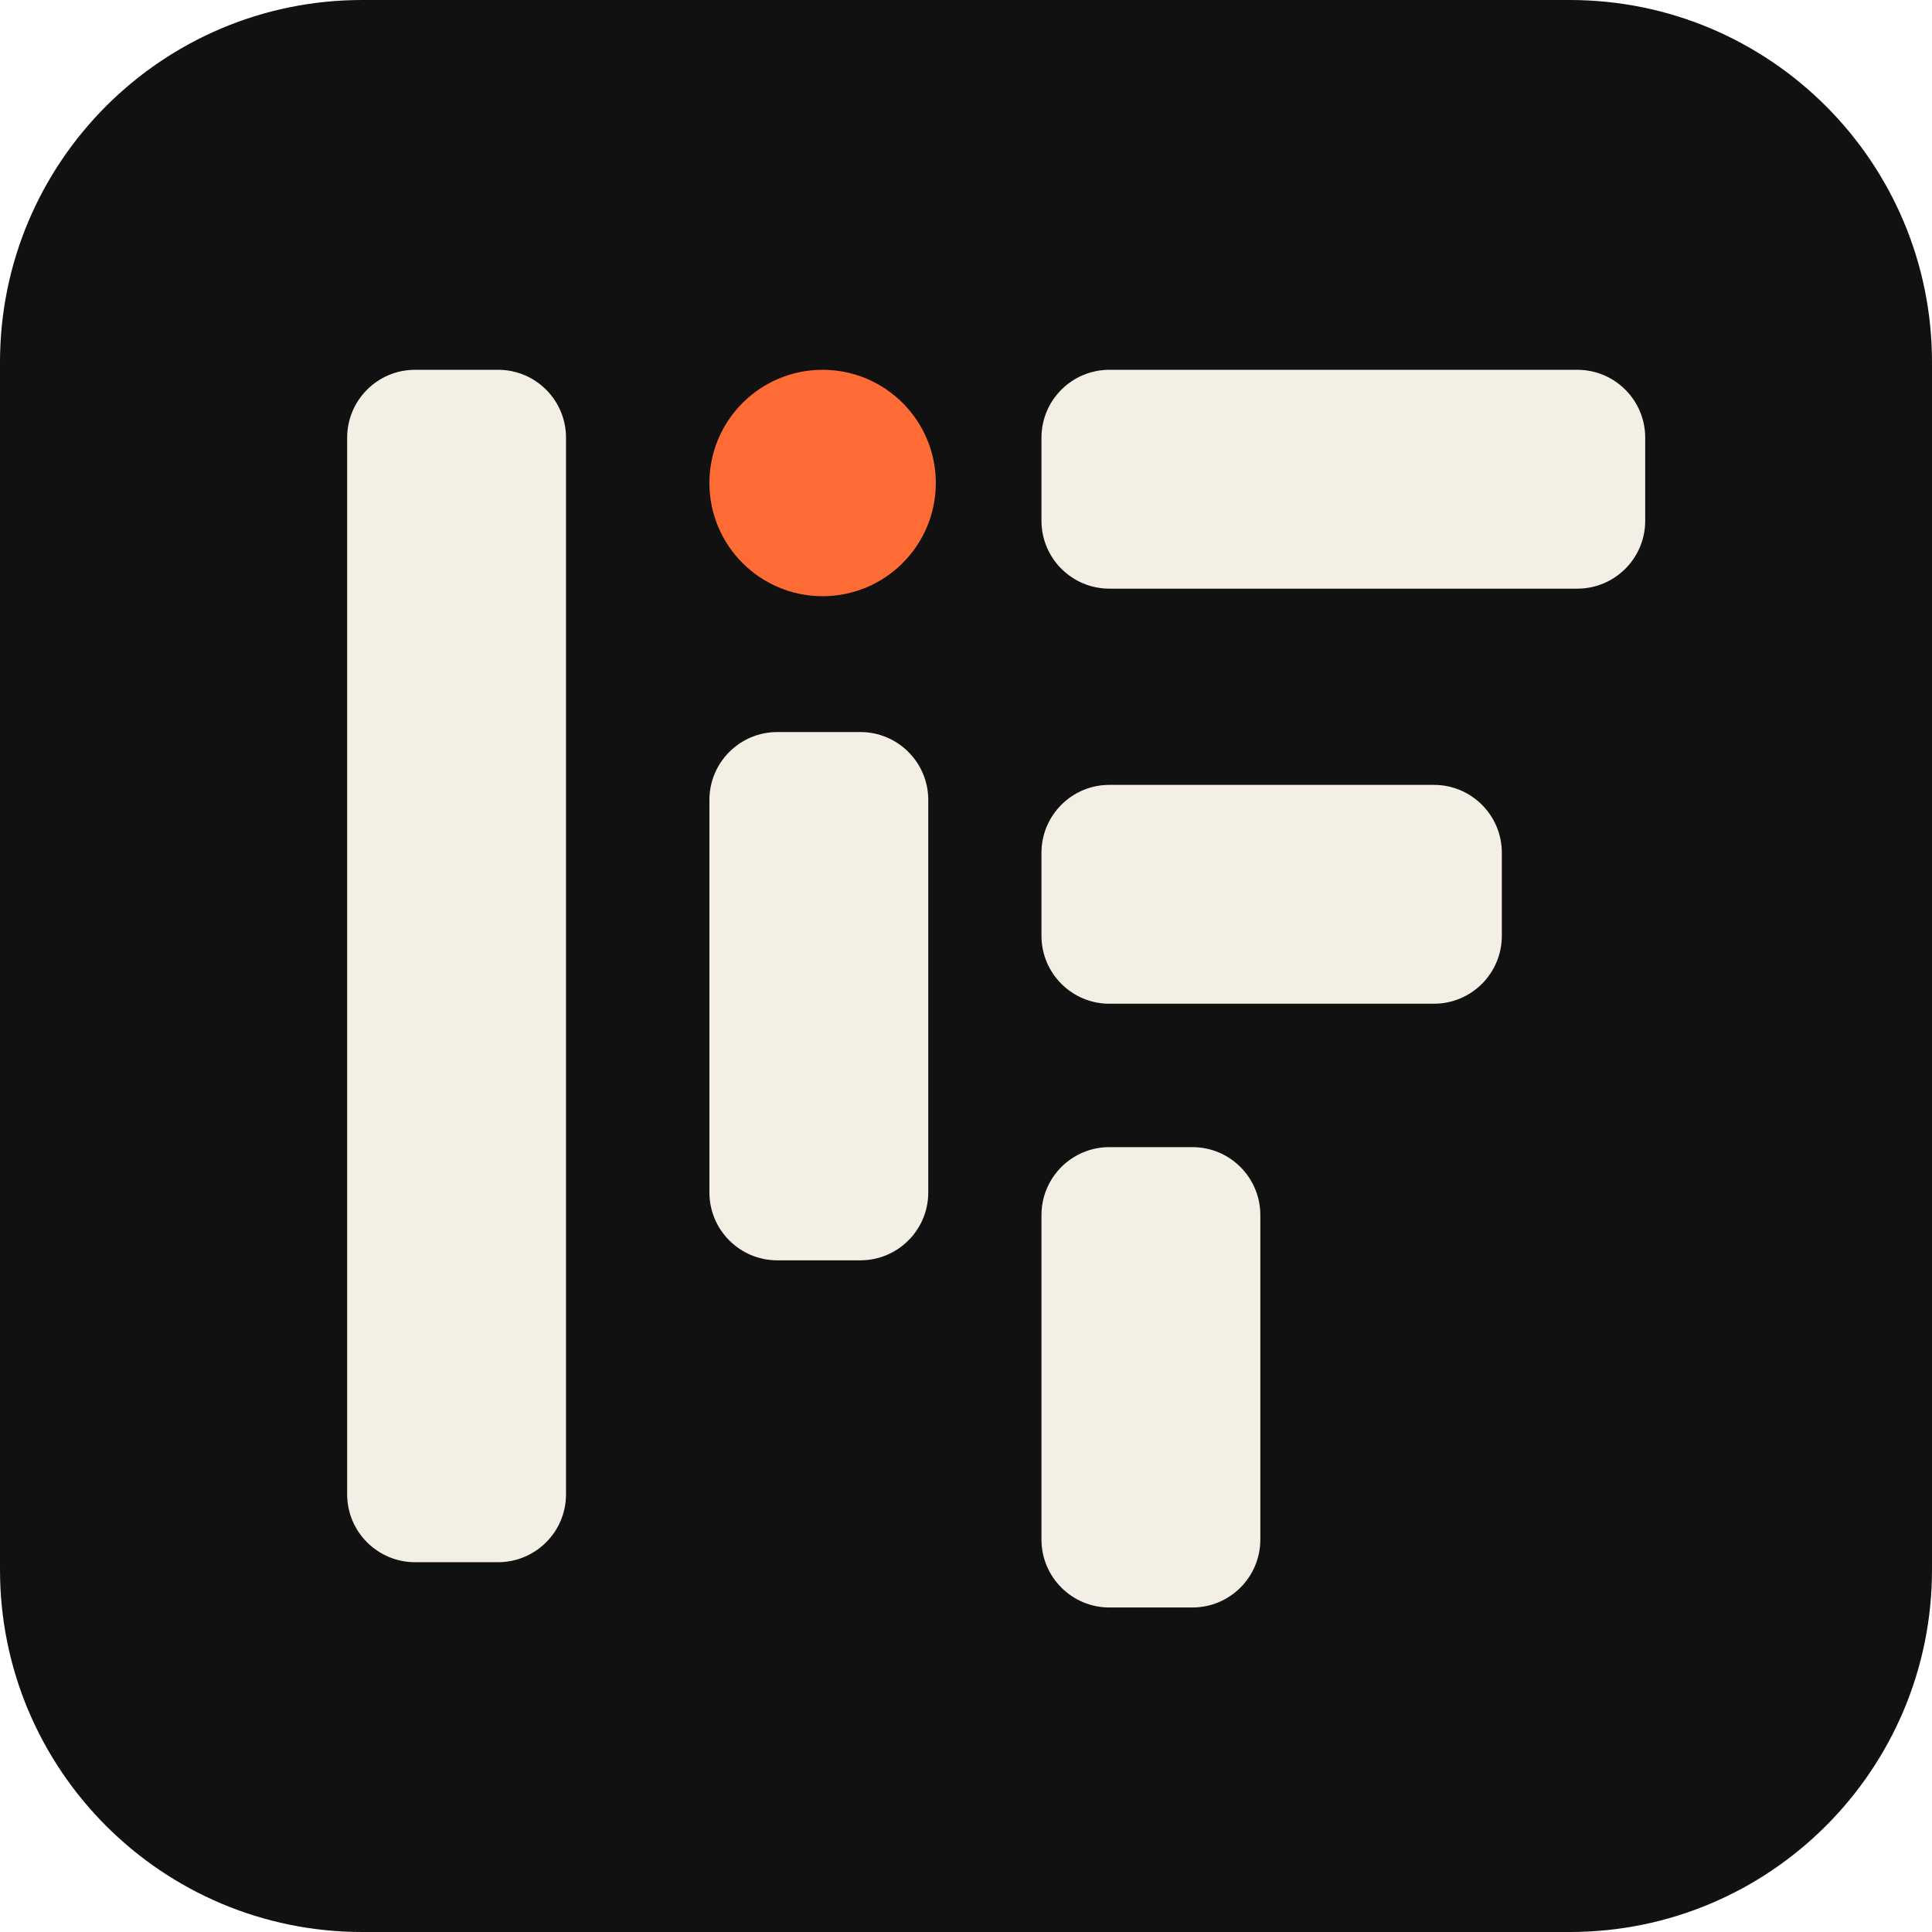
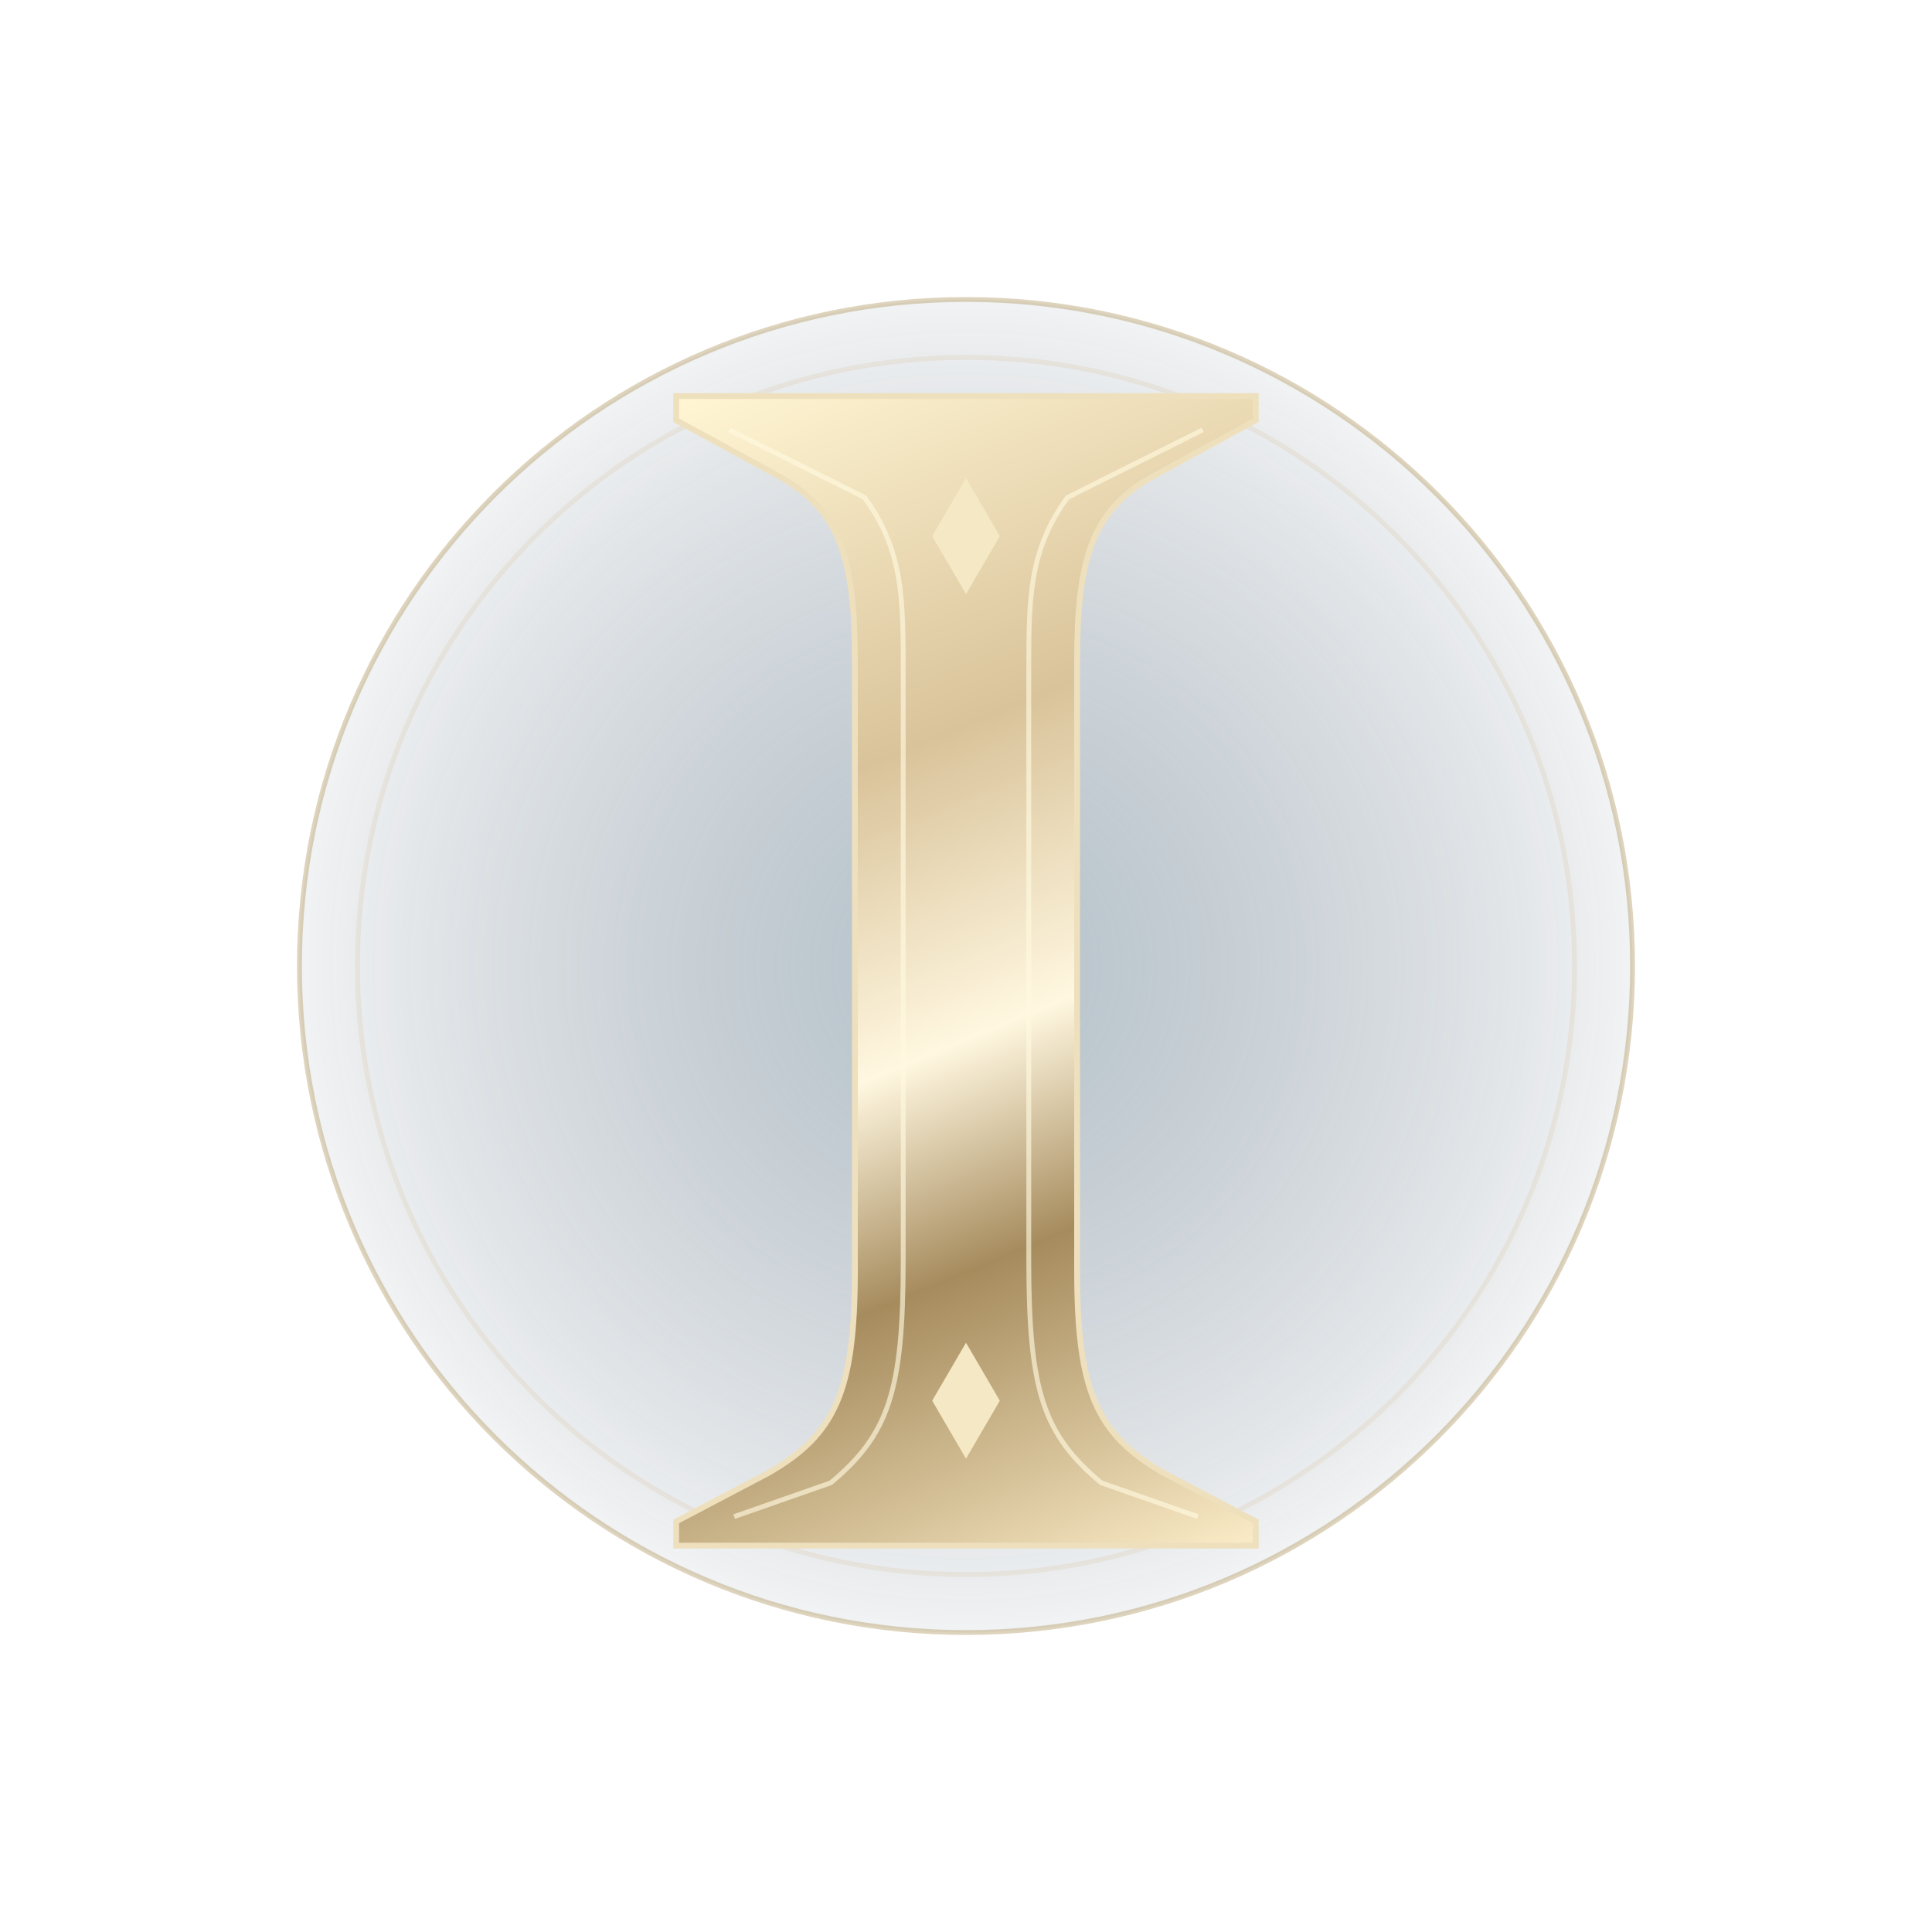
- <svg xmlns="http://www.w3.org/2000/svg" viewBox="0 0 256 256" role="img" aria-labelledby="title desc">
-   <rect width="256" height="256" rx="48" fill="#111111" />
-   <g transform="translate(4 3)">
-     <g fill="#F4EFE5">
-       <rect x="42" y="46" width="29" height="158" rx="9" />
-       <rect x="90" y="94" width="29" height="70" rx="9" />
-       <rect x="134" y="46" width="80" height="29" rx="9" />
-       <rect x="134" y="101" width="61" height="29" rx="9" />
-       <rect x="134" y="149" width="29" height="61" rx="9" />
-     </g>
-     <circle cx="105" cy="61" r="15" fill="#FF6B35" />
-   </g>
+ <svg xmlns="http://www.w3.org/2000/svg" viewBox="0 0 400 400" fill="none">
+   <defs>
+     <linearGradient id="g" x1="160" y1="76" x2="260" y2="318" gradientUnits="userSpaceOnUse">
+       <stop stop-color="#fff5d3" />
+       <stop offset=".32" stop-color="#d9c39a" />
+       <stop offset=".55" stop-color="#fff7e0" />
+       <stop offset=".72" stop-color="#a68b5d" />
+       <stop offset="1" stop-color="#f9eac5" />
+     </linearGradient>
+     <radialGradient id="b">
+       <stop stop-color="#547286" stop-opacity=".43" />
+       <stop offset="1" stop-color="#112940" stop-opacity=".06" />
+     </radialGradient>
+   </defs>
+   <circle cx="200" cy="200" r="138" fill="url(#b)" stroke="#baa576" stroke-opacity=".48" />
+   <circle cx="200" cy="200" r="126" stroke="#d7c198" stroke-opacity=".2" />
+   <path d="M140 82h120v5l-22 12c-12 7-15 17-15 38v126c0 25 4 34 18 42l19 10v5H140v-5l19-10c14-8 18-17 18-42V137c0-21-3-31-15-38l-22-12Z" fill="url(#g)" stroke="#eee0bd" stroke-width="1.2" />
+   <path d="m151 89 28 14c8 11 8 21 8 36v122c0 27-3 36-15 46l-20 7m97-225-28 14c-8 11-8 21-8 36v122c0 27 3 36 15 46l20 7" stroke="#fff9df" stroke-opacity=".65" />
+   <path d="m193 111 7-12 7 12-7 12Z M193 290l7-12 7 12-7 12Z" fill="#f5e9c5" />
</svg>
